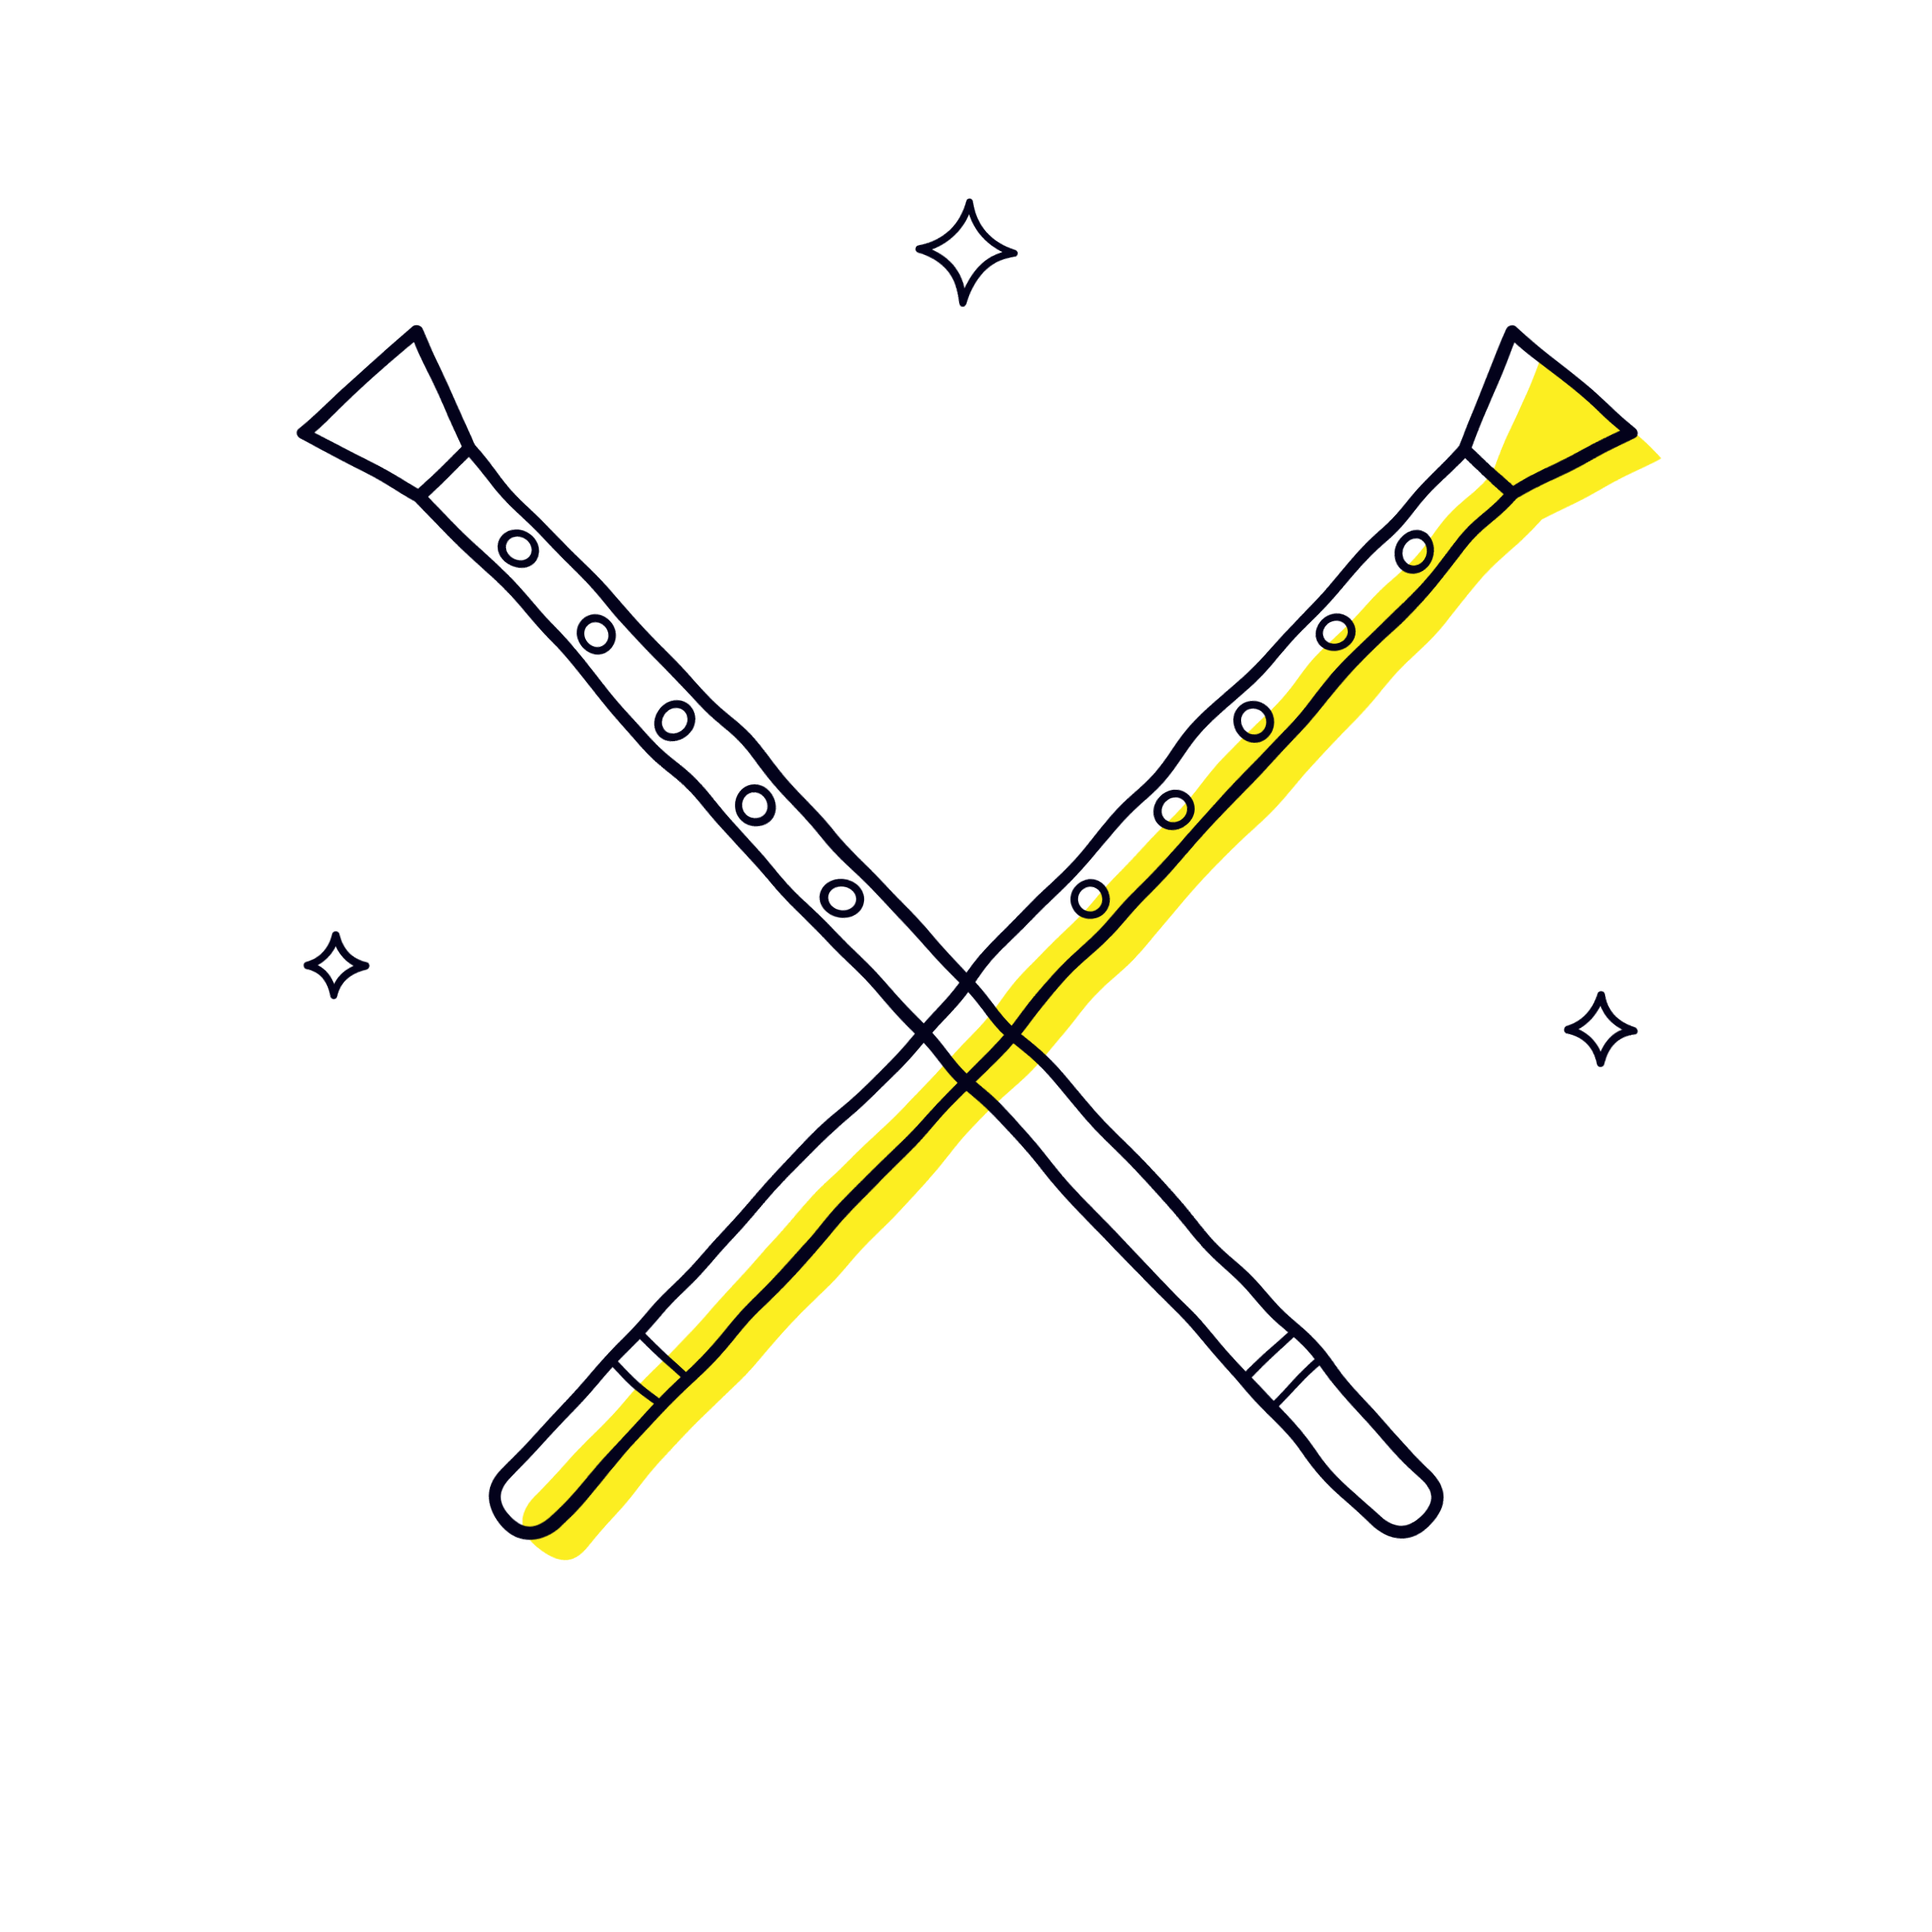
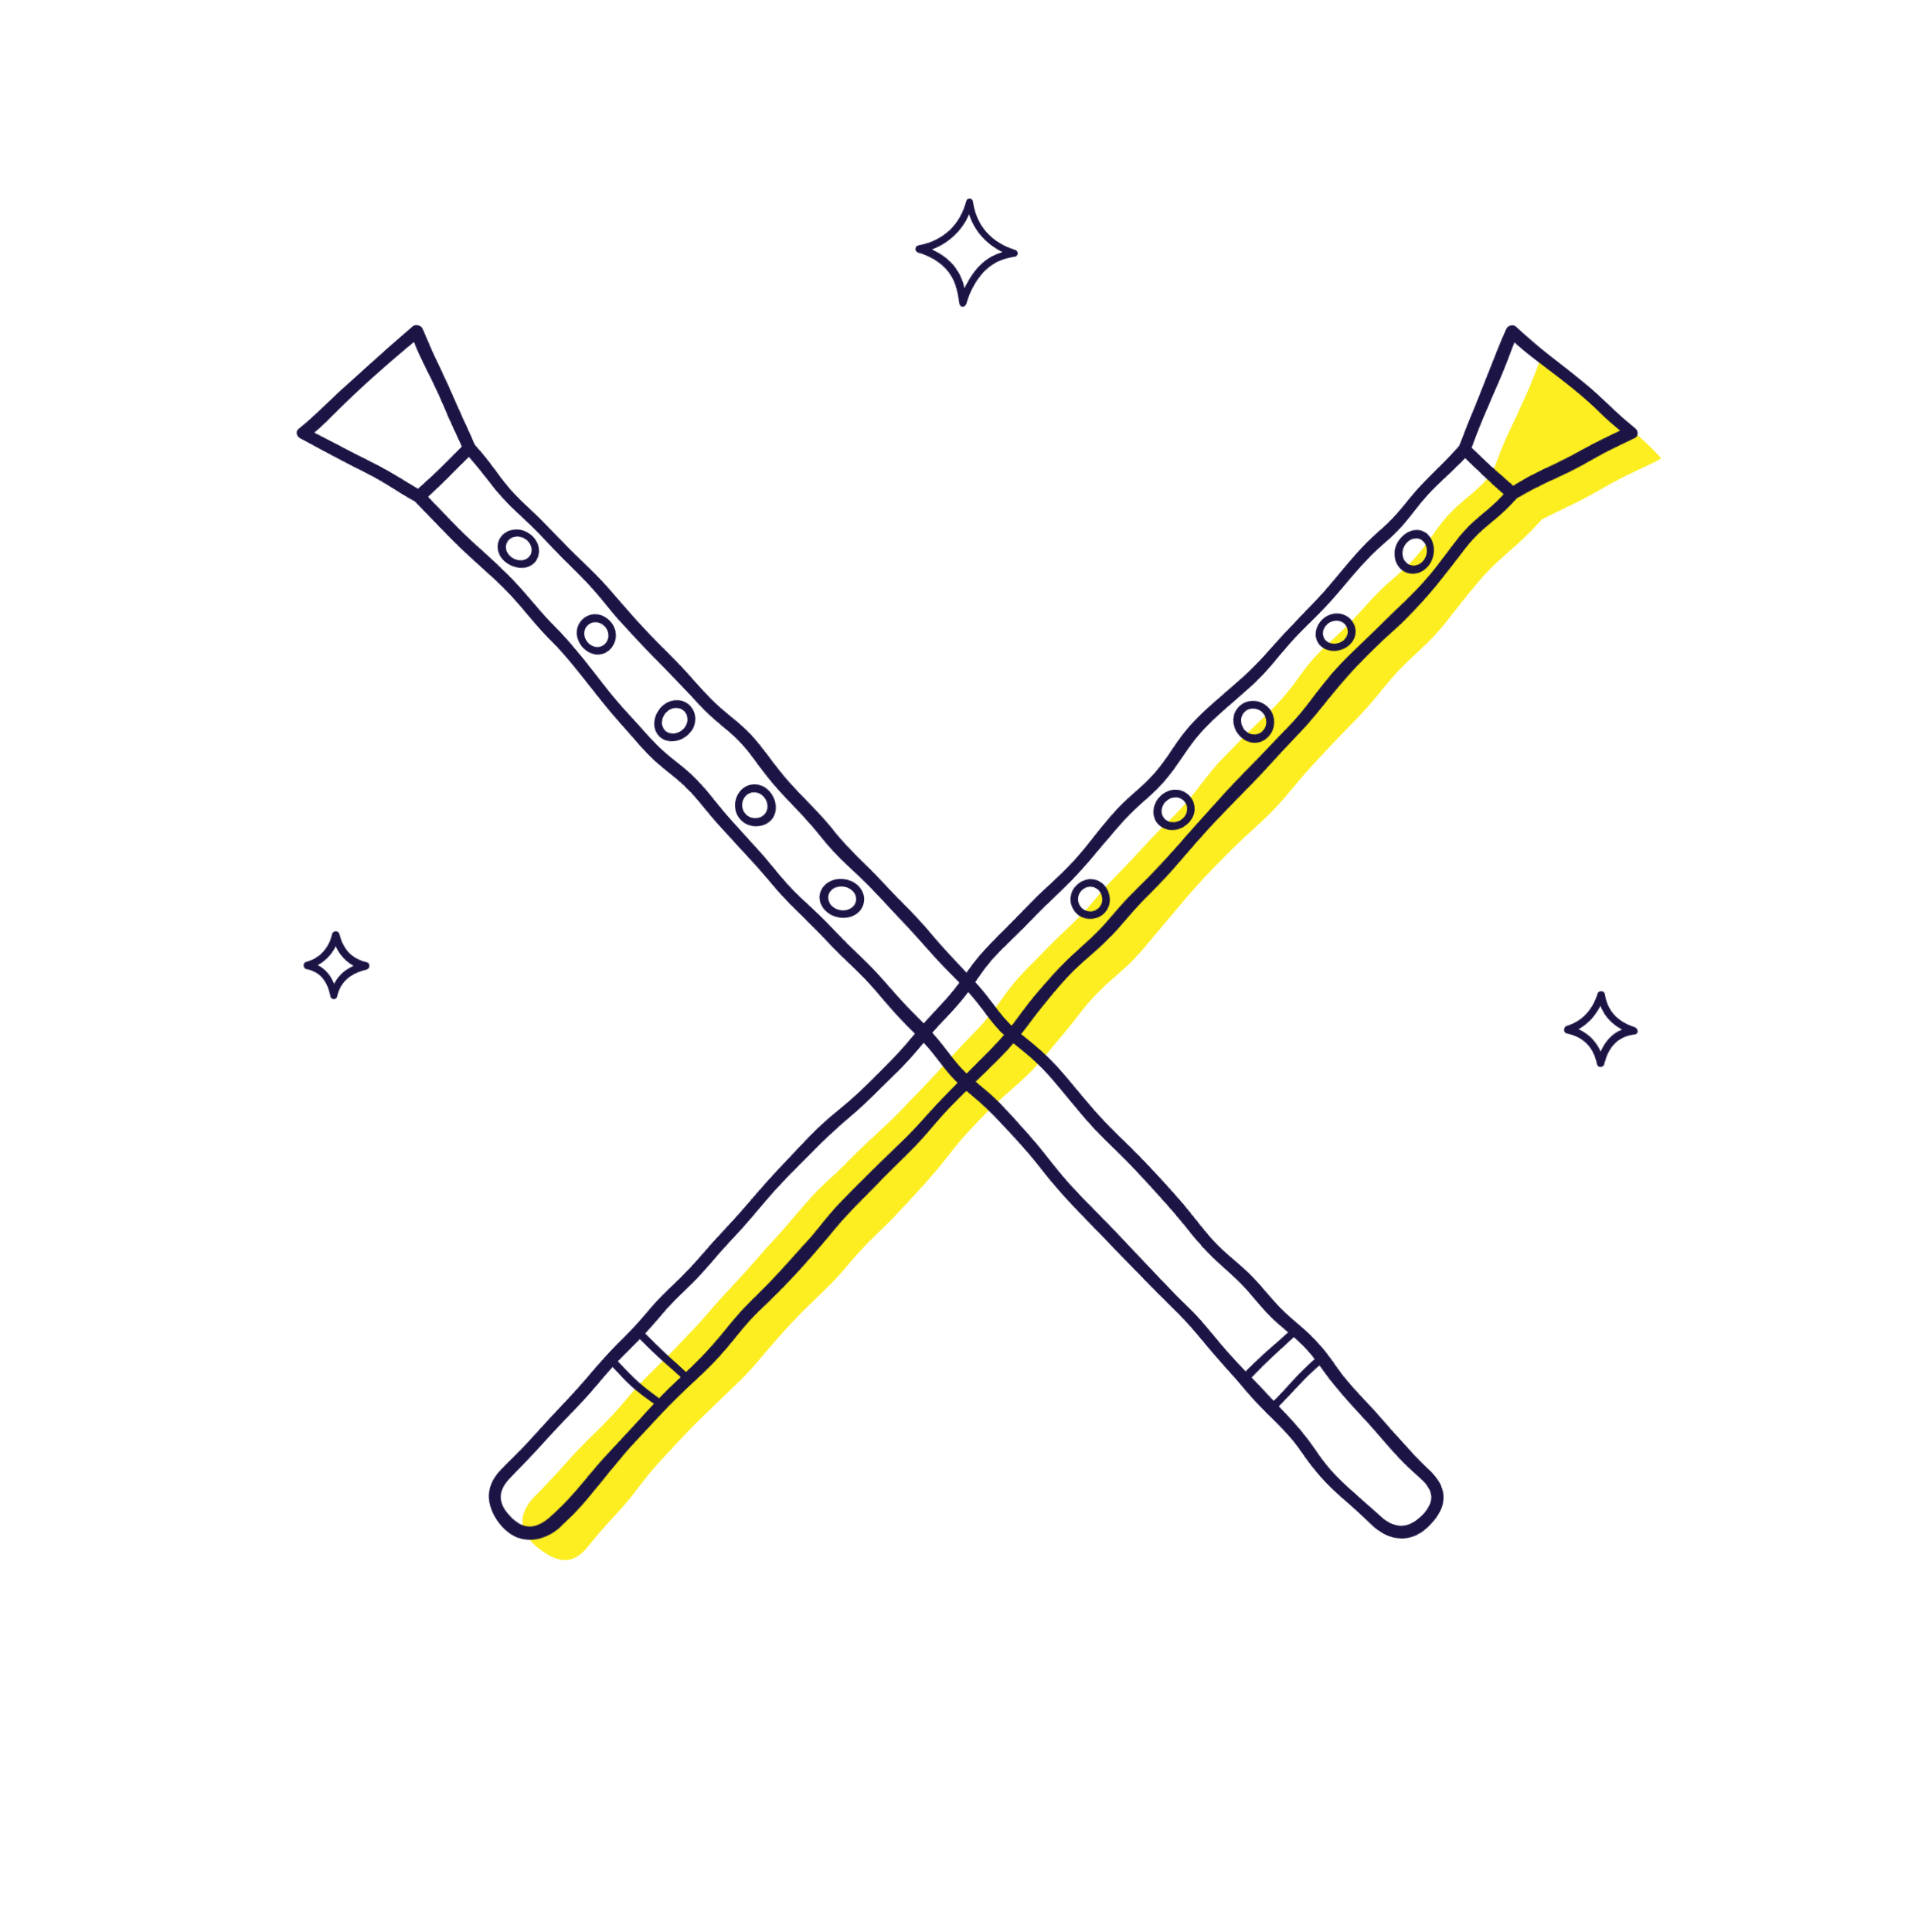
<svg xmlns="http://www.w3.org/2000/svg" viewBox="0 0 400 400" width="800" height="800">
  <defs>
    <filter id="mano" x="-4%" y="-4%" width="108%" height="108%">
      <feTurbulence type="fractalNoise" baseFrequency="0.035" numOctaves="2" seed="7" result="n" />
      <feDisplacementMap in="SourceGraphic" in2="n" scale="3.4" xChannelSelector="R" yChannelSelector="G" />
    </filter>
    <pattern id="trama" width="5" height="5" patternUnits="userSpaceOnUse" patternTransform="rotate(40)">
-       <line x1="0" y1="0" x2="0" y2="5" stroke="#03021b" stroke-width="1.1" />
+       <line x1="0" y1="0" x2="0" y2="5" stroke="#1b1444" stroke-width="1.1" />
    </pattern>
  </defs>
  <g filter="url(#mano)">
    <g transform="translate(6 5)" fill="#fcee21" stroke="none">
      <path d="M0,-7 L290,-7 L290,7 L0,7 Q-7,7 -7,0 Q-7,-7 0,-7 Z M290,-7 L316,-16 L316,16 L290,7" transform="translate(110 310) rotate(-47)" />
    </g>
    <g fill="url(#trama)" stroke="none" />
-     <g fill="none" stroke="#03021b" stroke-linecap="round" stroke-linejoin="round">
+     <g fill="none" stroke="#1b1444" stroke-linecap="round" stroke-linejoin="round">
      <path d="M0,-7 L290,-7 L290,7 L0,7 Q-7,7 -7,0 Q-7,-7 0,-7 Z" transform="translate(110 310) rotate(-47)" stroke-width="2.6" />
      <path d="M290,-7 L316,-16 L316,16 L290,7" transform="translate(110 310) rotate(-47)" stroke-width="2.6" />
      <path d="M166.6,0 a3.4,3.4 0 1,0 6.8,0 a3.4,3.4 0 1,0 -6.8,0 Z M191.6,0 a3.4,3.4 0 1,0 6.8,0 a3.4,3.4 0 1,0 -6.8,0 Z M216.6,0 a3.4,3.4 0 1,0 6.8,0 a3.4,3.4 0 1,0 -6.8,0 Z M241.6,0 a3.4,3.4 0 1,0 6.8,0 a3.4,3.4 0 1,0 -6.8,0 Z M264.6,0 a3.4,3.4 0 1,0 6.8,0 a3.4,3.4 0 1,0 -6.8,0 Z" transform="translate(110 310) rotate(-47)" stroke-width="1.6" />
      <path d="M32,-7 L32,7 M40,-7 L40,7" transform="translate(110 310) rotate(-47)" stroke-width="1.6" />
      <path d="M0,-7 L290,-7 L290,7 L0,7 Q-7,7 -7,0 Q-7,-7 0,-7 Z" transform="translate(290 310) rotate(-133)" stroke-width="2.6" />
      <path d="M290,-7 L316,-16 L316,16 L290,7" transform="translate(290 310) rotate(-133)" stroke-width="2.6" />
      <path d="M166.6,0 a3.4,3.4 0 1,0 6.8,0 a3.4,3.4 0 1,0 -6.8,0 Z M191.6,0 a3.4,3.4 0 1,0 6.8,0 a3.4,3.4 0 1,0 -6.8,0 Z M216.6,0 a3.4,3.4 0 1,0 6.8,0 a3.4,3.4 0 1,0 -6.8,0 Z M241.6,0 a3.4,3.4 0 1,0 6.8,0 a3.4,3.4 0 1,0 -6.8,0 Z M264.6,0 a3.4,3.4 0 1,0 6.8,0 a3.4,3.4 0 1,0 -6.8,0 Z" transform="translate(290 310) rotate(-133)" stroke-width="1.6" />
      <path d="M32,-7 L32,7 M40,-7 L40,7" transform="translate(290 310) rotate(-133)" stroke-width="1.6" />
    </g>
-     <g fill="#03021b" stroke="none" />
-     <g fill="none" stroke="#03021b" stroke-width="1.5" stroke-linecap="round" stroke-linejoin="round">
+     <g fill="#1b1444" stroke="none" />
+     <g fill="none" stroke="#1b1444" stroke-width="1.5" stroke-linecap="round" stroke-linejoin="round">
      <path d="M200,42 Q201.8,50.2 210,52 Q201.8,53.8 200,62 Q198.2,53.8 190,52 Q198.2,50.2 200,42 Z" />
      <path d="M70,194 Q71.08,198.92 76,200 Q71.08,201.08 70,206 Q68.92,201.08 64,200 Q68.92,198.92 70,194 Z" />
      <path d="M332,207 Q333.26,212.74 339,214 Q333.26,215.26 332,221 Q330.74,215.26 325,214 Q330.74,212.74 332,207 Z" />
    </g>
  </g>
</svg>
